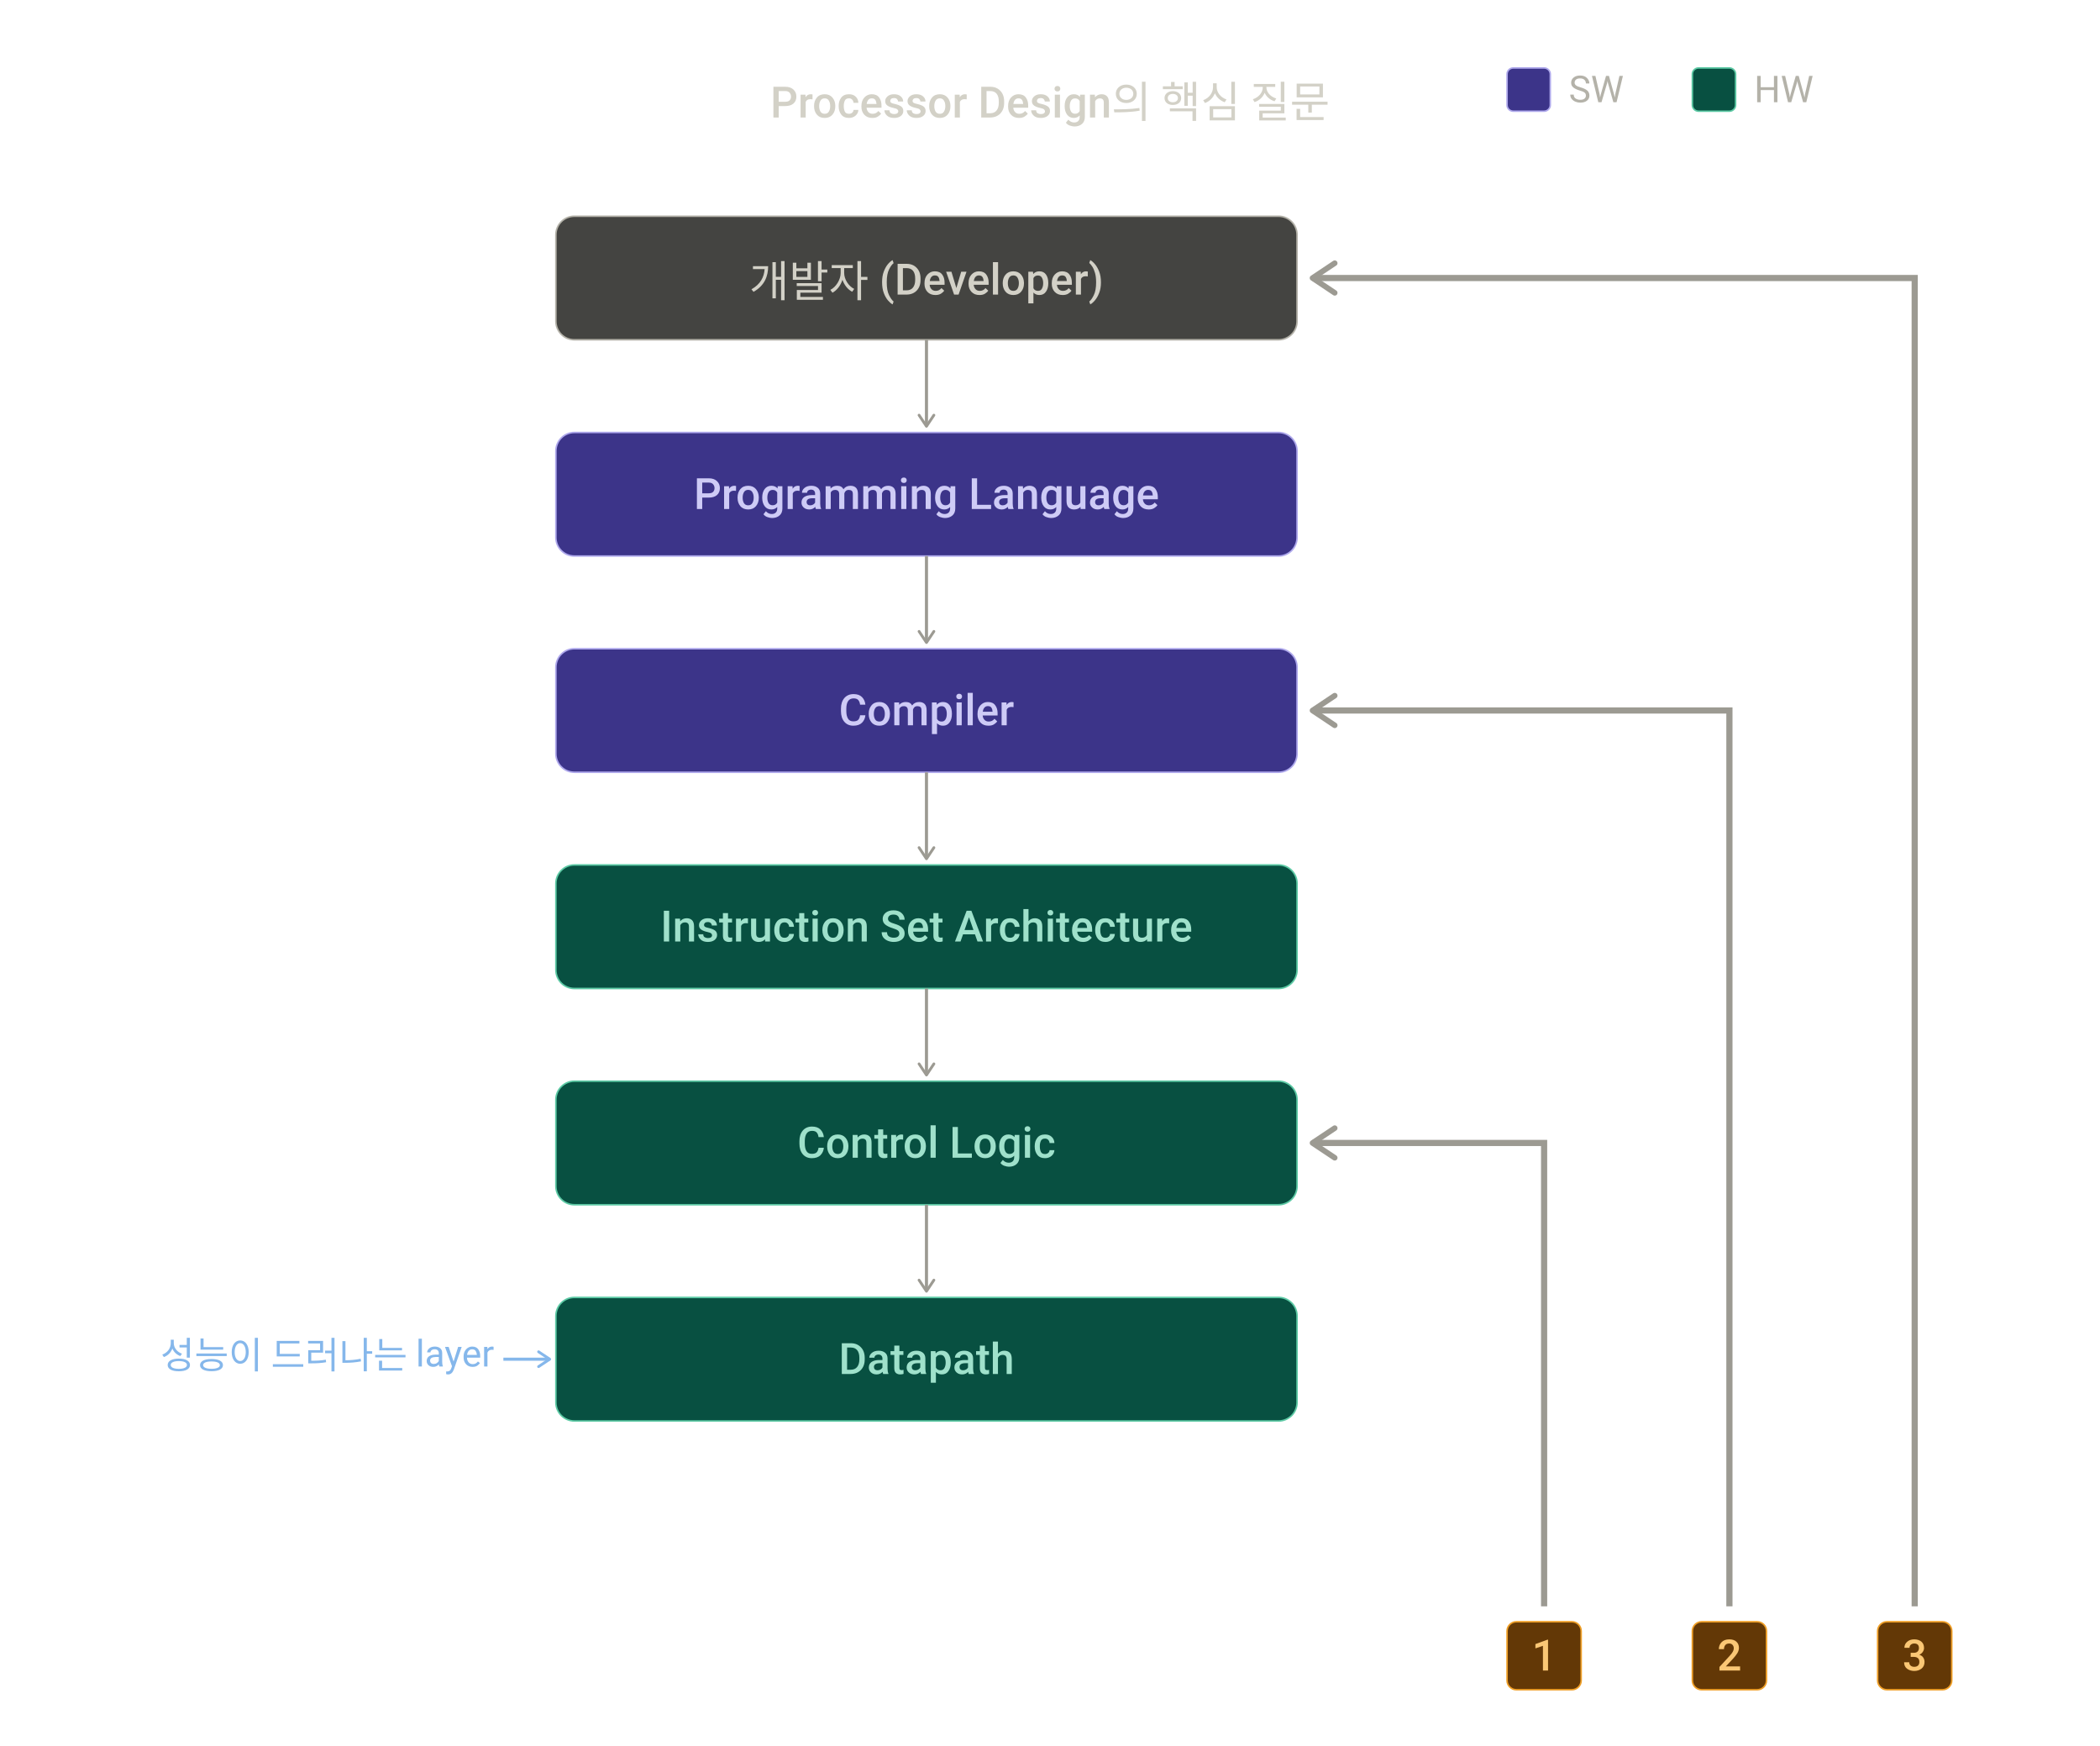
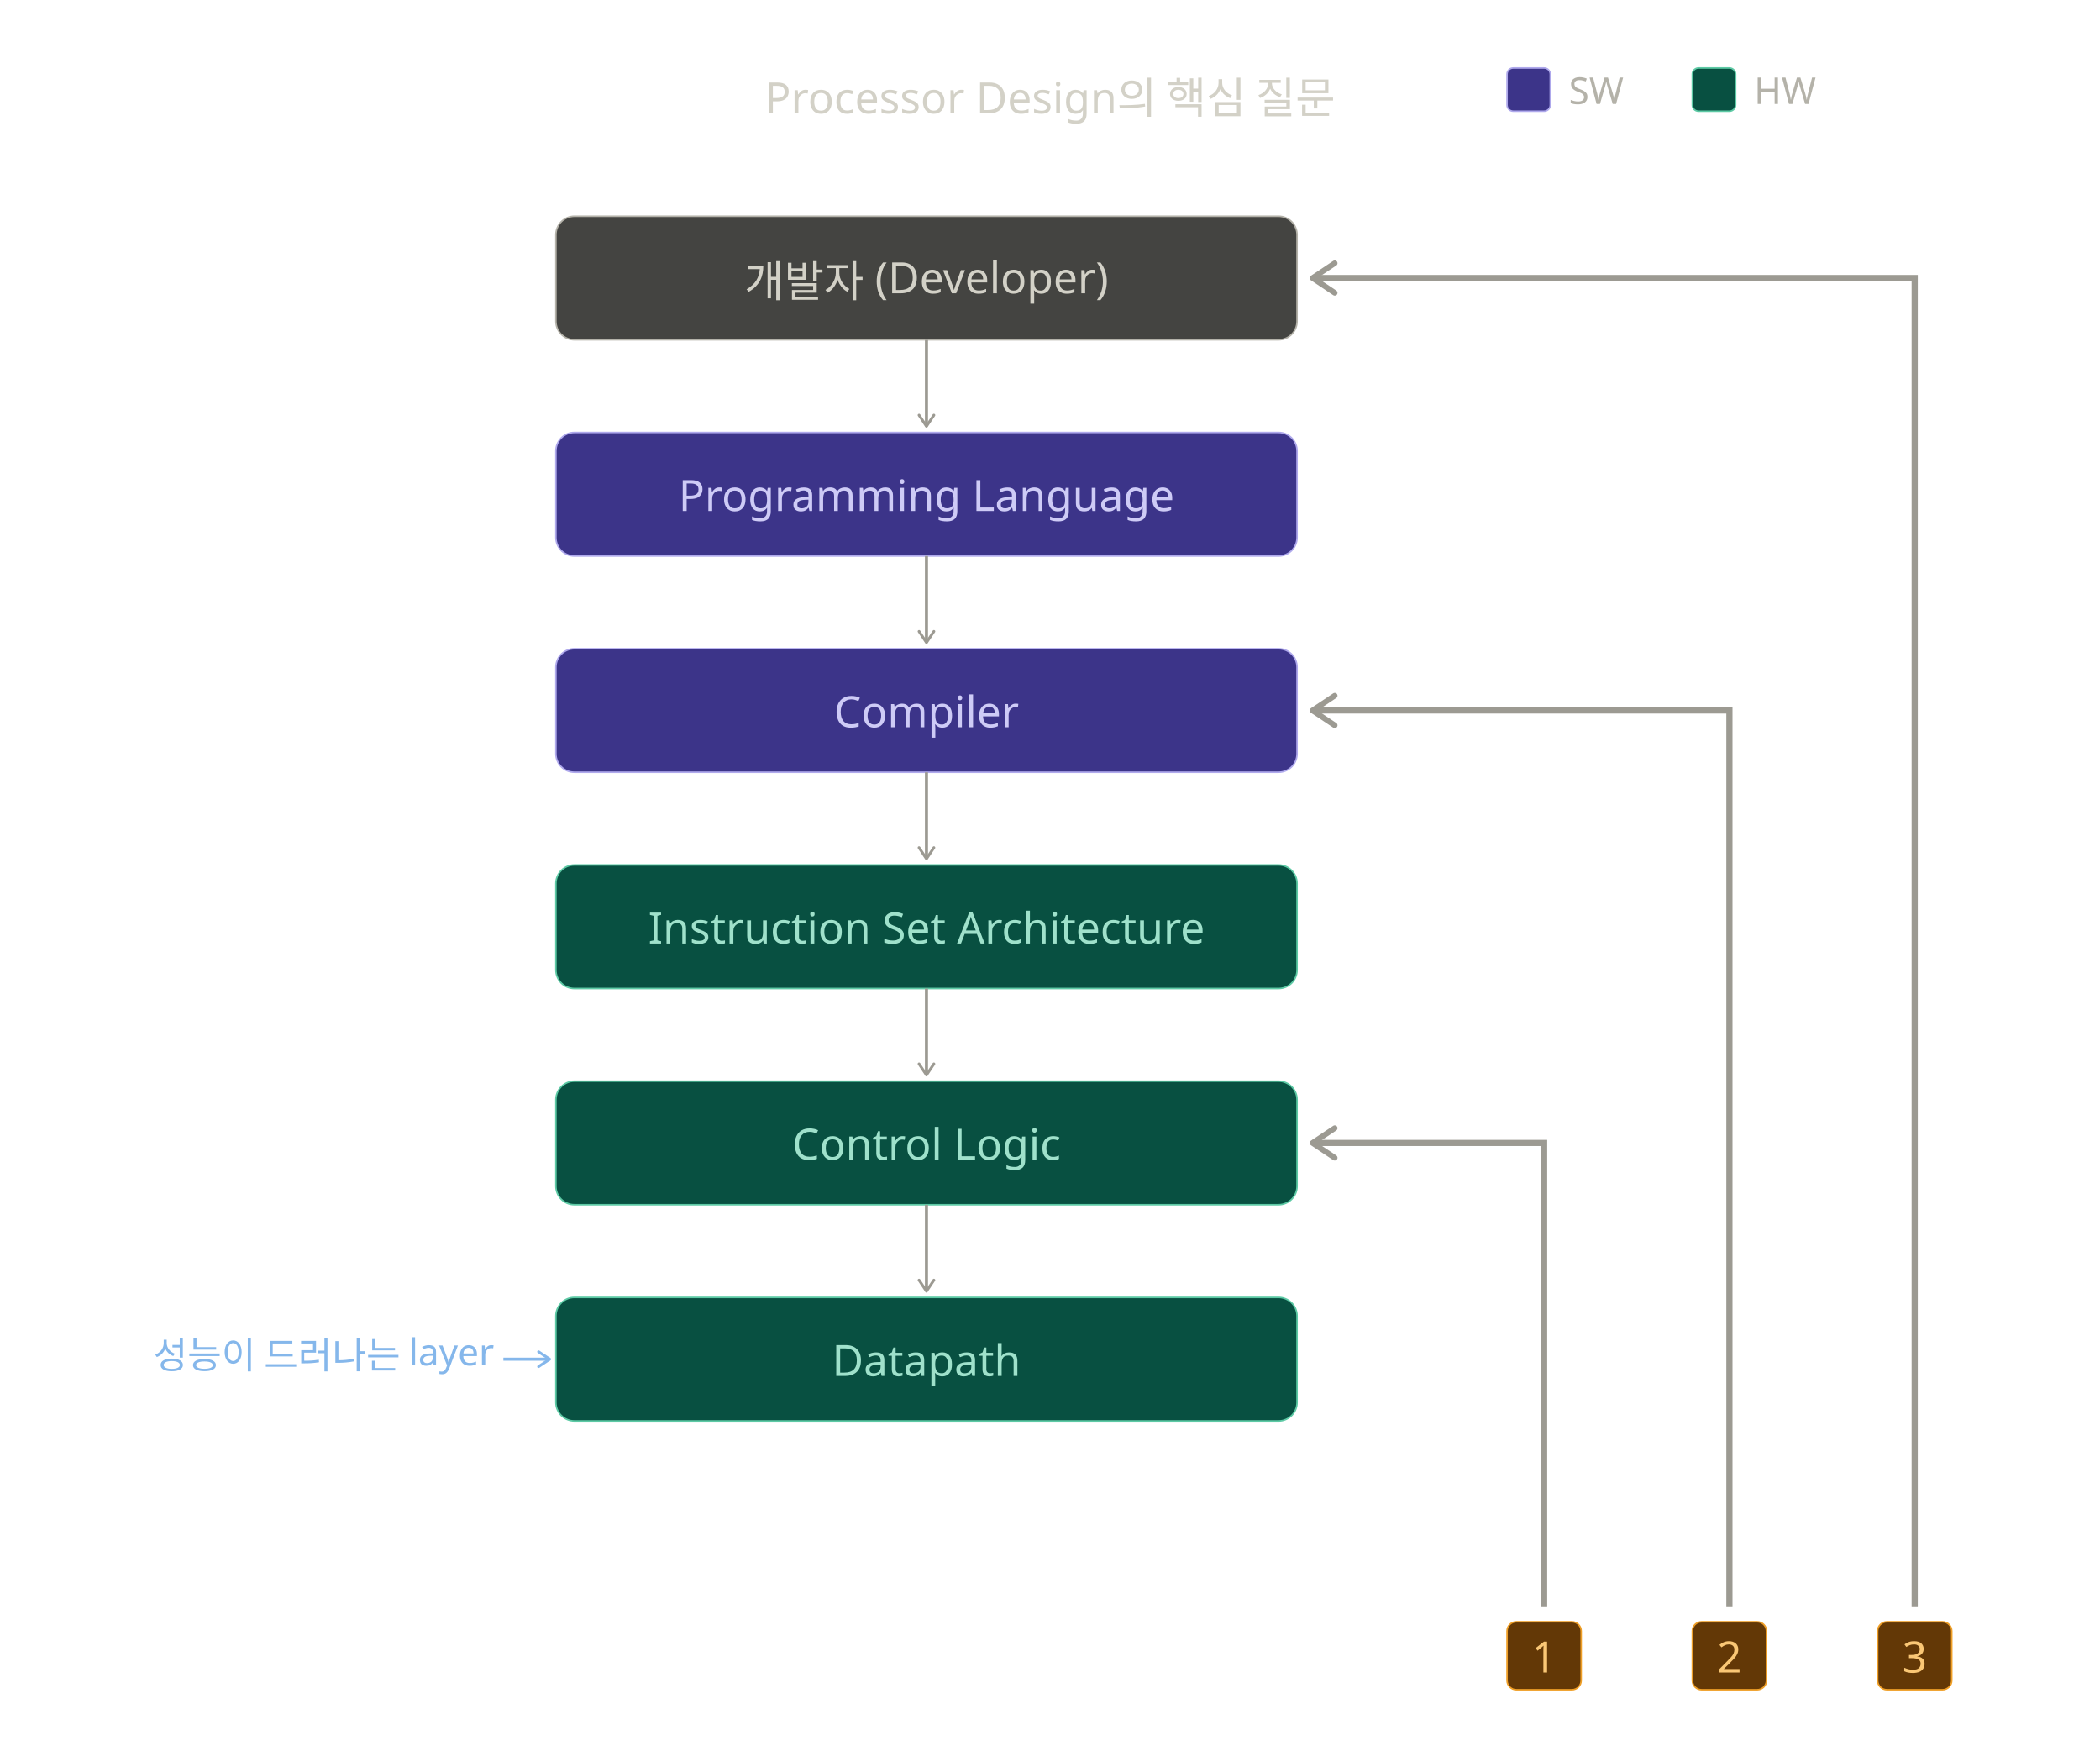
- <svg xmlns="http://www.w3.org/2000/svg" width="680" height="565" viewBox="0 0 680 565" font-family="-apple-system, BlinkMacSystemFont, 'Segoe UI', Roboto, 'Apple SD Gothic Neo', 'Malgun Gothic', sans-serif">
+ <svg xmlns="http://www.w3.org/2000/svg" width="680" height="565" viewBox="0 0 680 565" font-family="'Pretendard', 'Apple SD Gothic Neo', 'Noto Sans KR', 'Segoe UI', system-ui, -apple-system, sans-serif">
  <defs>
    <marker id="arrow" viewBox="0 0 10 10" refX="8" refY="5" markerWidth="6" markerHeight="6" orient="auto-start-reverse">
      <path d="M2 1L8 5L2 9" fill="none" stroke="context-stroke" stroke-width="1.5" stroke-linecap="round" stroke-linejoin="round" />
    </marker>
  </defs>
  <text x="340" y="30" text-anchor="middle" dominant-baseline="central" font-size="14" font-weight="500" fill="#D3D1C7">Processor Design의 핵심 질문</text>
  <rect x="488" y="22" width="14" height="14" rx="2" fill="#3C3489" stroke="#AFA9EC" stroke-width="0.5" />
  <text x="508" y="29" dominant-baseline="central" font-size="12" fill="#B4B2A9">SW</text>
  <rect x="548" y="22" width="14" height="14" rx="2" fill="#085041" stroke="#5DCAA5" stroke-width="0.5" />
  <text x="568" y="29" dominant-baseline="central" font-size="12" fill="#B4B2A9">HW</text>
  <rect x="180" y="70" width="240" height="40" rx="6" fill="#444441" stroke="#B4B2A9" stroke-width="0.5" />
  <text x="300" y="90" text-anchor="middle" dominant-baseline="central" font-size="14" font-weight="500" fill="#D3D1C7">개발자 (Developer)</text>
  <line x1="300" y1="110" x2="300" y2="138" stroke="#9c9a92" stroke-width="1" marker-end="url(#arrow)" />
  <rect x="180" y="140" width="240" height="40" rx="6" fill="#3C3489" stroke="#AFA9EC" stroke-width="0.5" />
  <text x="300" y="160" text-anchor="middle" dominant-baseline="central" font-size="14" font-weight="500" fill="#CECBF6">Programming Language</text>
  <line x1="300" y1="180" x2="300" y2="208" stroke="#9c9a92" stroke-width="1" marker-end="url(#arrow)" />
  <rect x="180" y="210" width="240" height="40" rx="6" fill="#3C3489" stroke="#AFA9EC" stroke-width="0.5" />
  <text x="300" y="230" text-anchor="middle" dominant-baseline="central" font-size="14" font-weight="500" fill="#CECBF6">Compiler</text>
  <line x1="300" y1="250" x2="300" y2="278" stroke="#9c9a92" stroke-width="1" marker-end="url(#arrow)" />
  <rect x="180" y="280" width="240" height="40" rx="6" fill="#085041" stroke="#5DCAA5" stroke-width="0.5" />
  <text x="300" y="300" text-anchor="middle" dominant-baseline="central" font-size="14" font-weight="500" fill="#9FE1CB">Instruction Set Architecture</text>
  <line x1="300" y1="320" x2="300" y2="348" stroke="#9c9a92" stroke-width="1" marker-end="url(#arrow)" />
  <rect x="180" y="350" width="240" height="40" rx="6" fill="#085041" stroke="#5DCAA5" stroke-width="0.5" />
  <text x="300" y="370" text-anchor="middle" dominant-baseline="central" font-size="14" font-weight="500" fill="#9FE1CB">Control Logic</text>
  <line x1="300" y1="390" x2="300" y2="418" stroke="#9c9a92" stroke-width="1" marker-end="url(#arrow)" />
  <rect x="180" y="420" width="240" height="40" rx="6" fill="#085041" stroke="#5DCAA5" stroke-width="0.5" />
  <text x="300" y="440" text-anchor="middle" dominant-baseline="central" font-size="14" font-weight="500" fill="#9FE1CB">Datapath</text>
  <text x="160" y="443" text-anchor="end" font-size="12" fill="#85B7EB">성능이 드러나는 layer</text>
  <line x1="163" y1="440" x2="178" y2="440" stroke="#85B7EB" stroke-width="1" marker-end="url(#arrow)" />
  <path d="M 500 520 V 370 H 425" fill="none" stroke="#9c9a92" stroke-width="2" marker-end="url(#arrow)" />
  <path d="M 560 520 V 230 H 425" fill="none" stroke="#9c9a92" stroke-width="2" marker-end="url(#arrow)" />
  <path d="M 620 520 V 90 H 425" fill="none" stroke="#9c9a92" stroke-width="2" marker-end="url(#arrow)" />
  <rect x="488" y="525" width="24" height="22" rx="3" fill="#633806" stroke="#EF9F27" stroke-width="0.5" />
  <text x="500" y="536" text-anchor="middle" dominant-baseline="central" font-size="14" font-weight="500" fill="#FAC775">1</text>
  <rect x="548" y="525" width="24" height="22" rx="3" fill="#633806" stroke="#EF9F27" stroke-width="0.5" />
  <text x="560" y="536" text-anchor="middle" dominant-baseline="central" font-size="14" font-weight="500" fill="#FAC775">2</text>
  <rect x="608" y="525" width="24" height="22" rx="3" fill="#633806" stroke="#EF9F27" stroke-width="0.5" />
  <text x="620" y="536" text-anchor="middle" dominant-baseline="central" font-size="14" font-weight="500" fill="#FAC775">3</text>
</svg>
